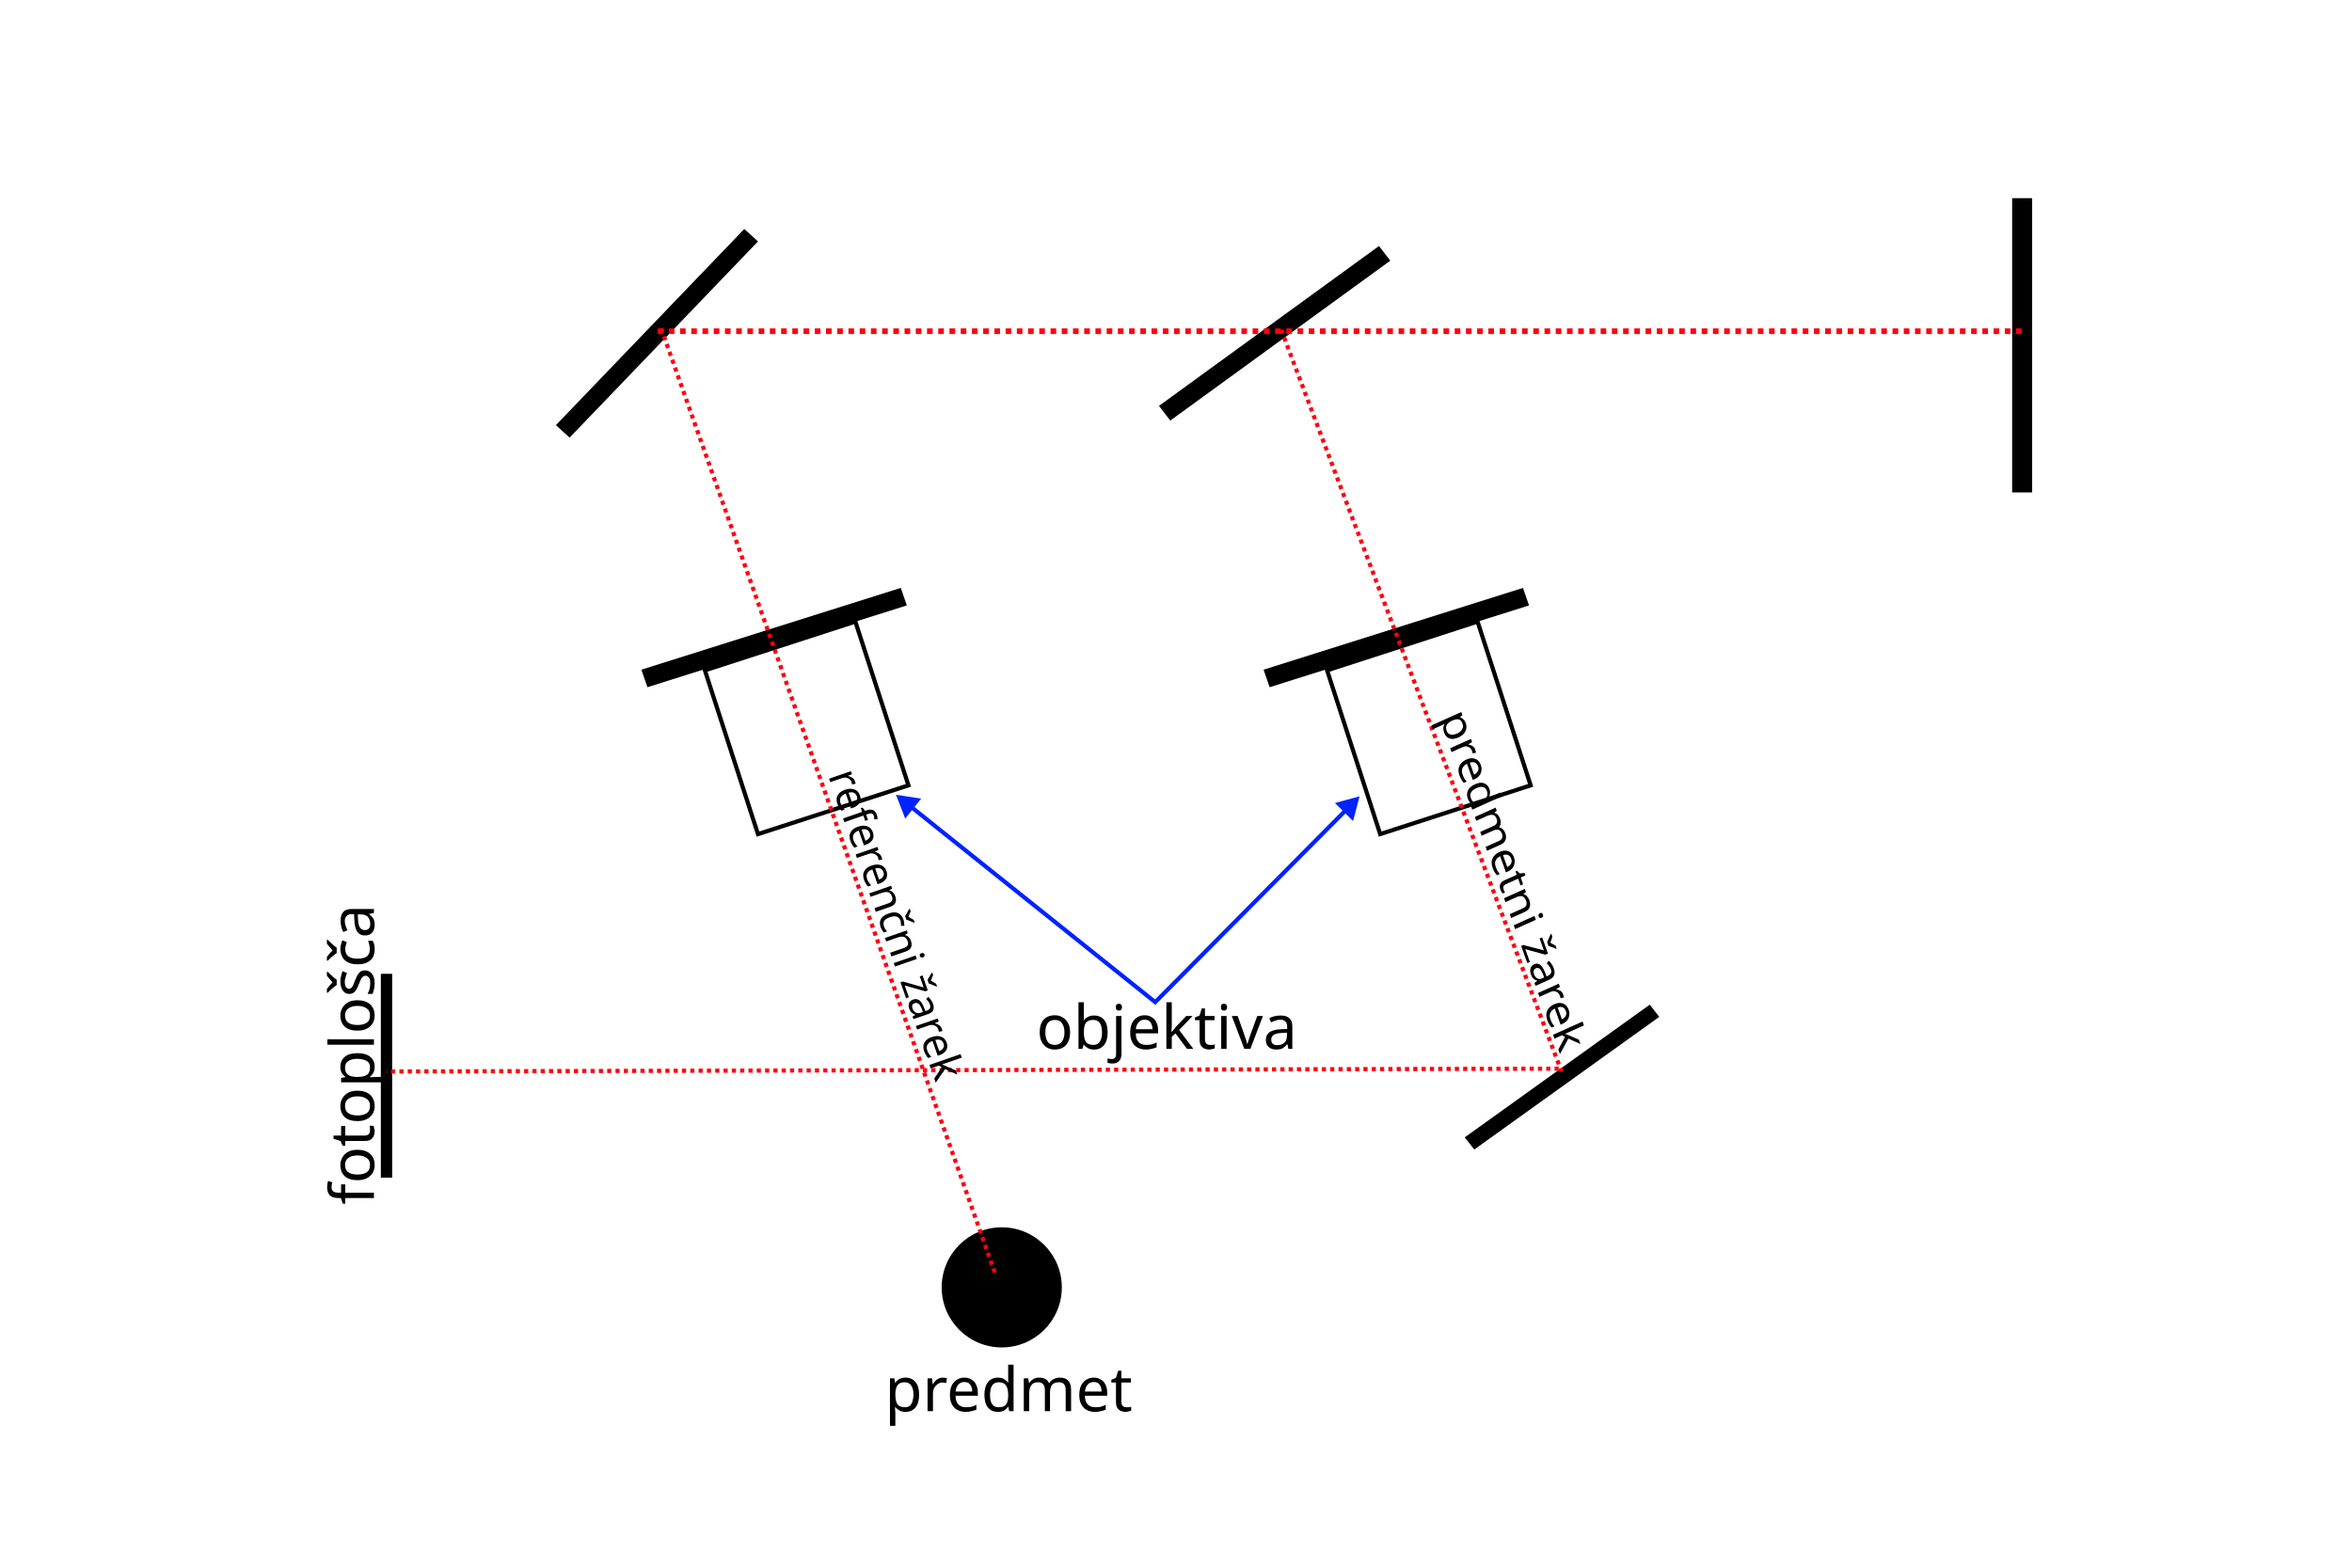
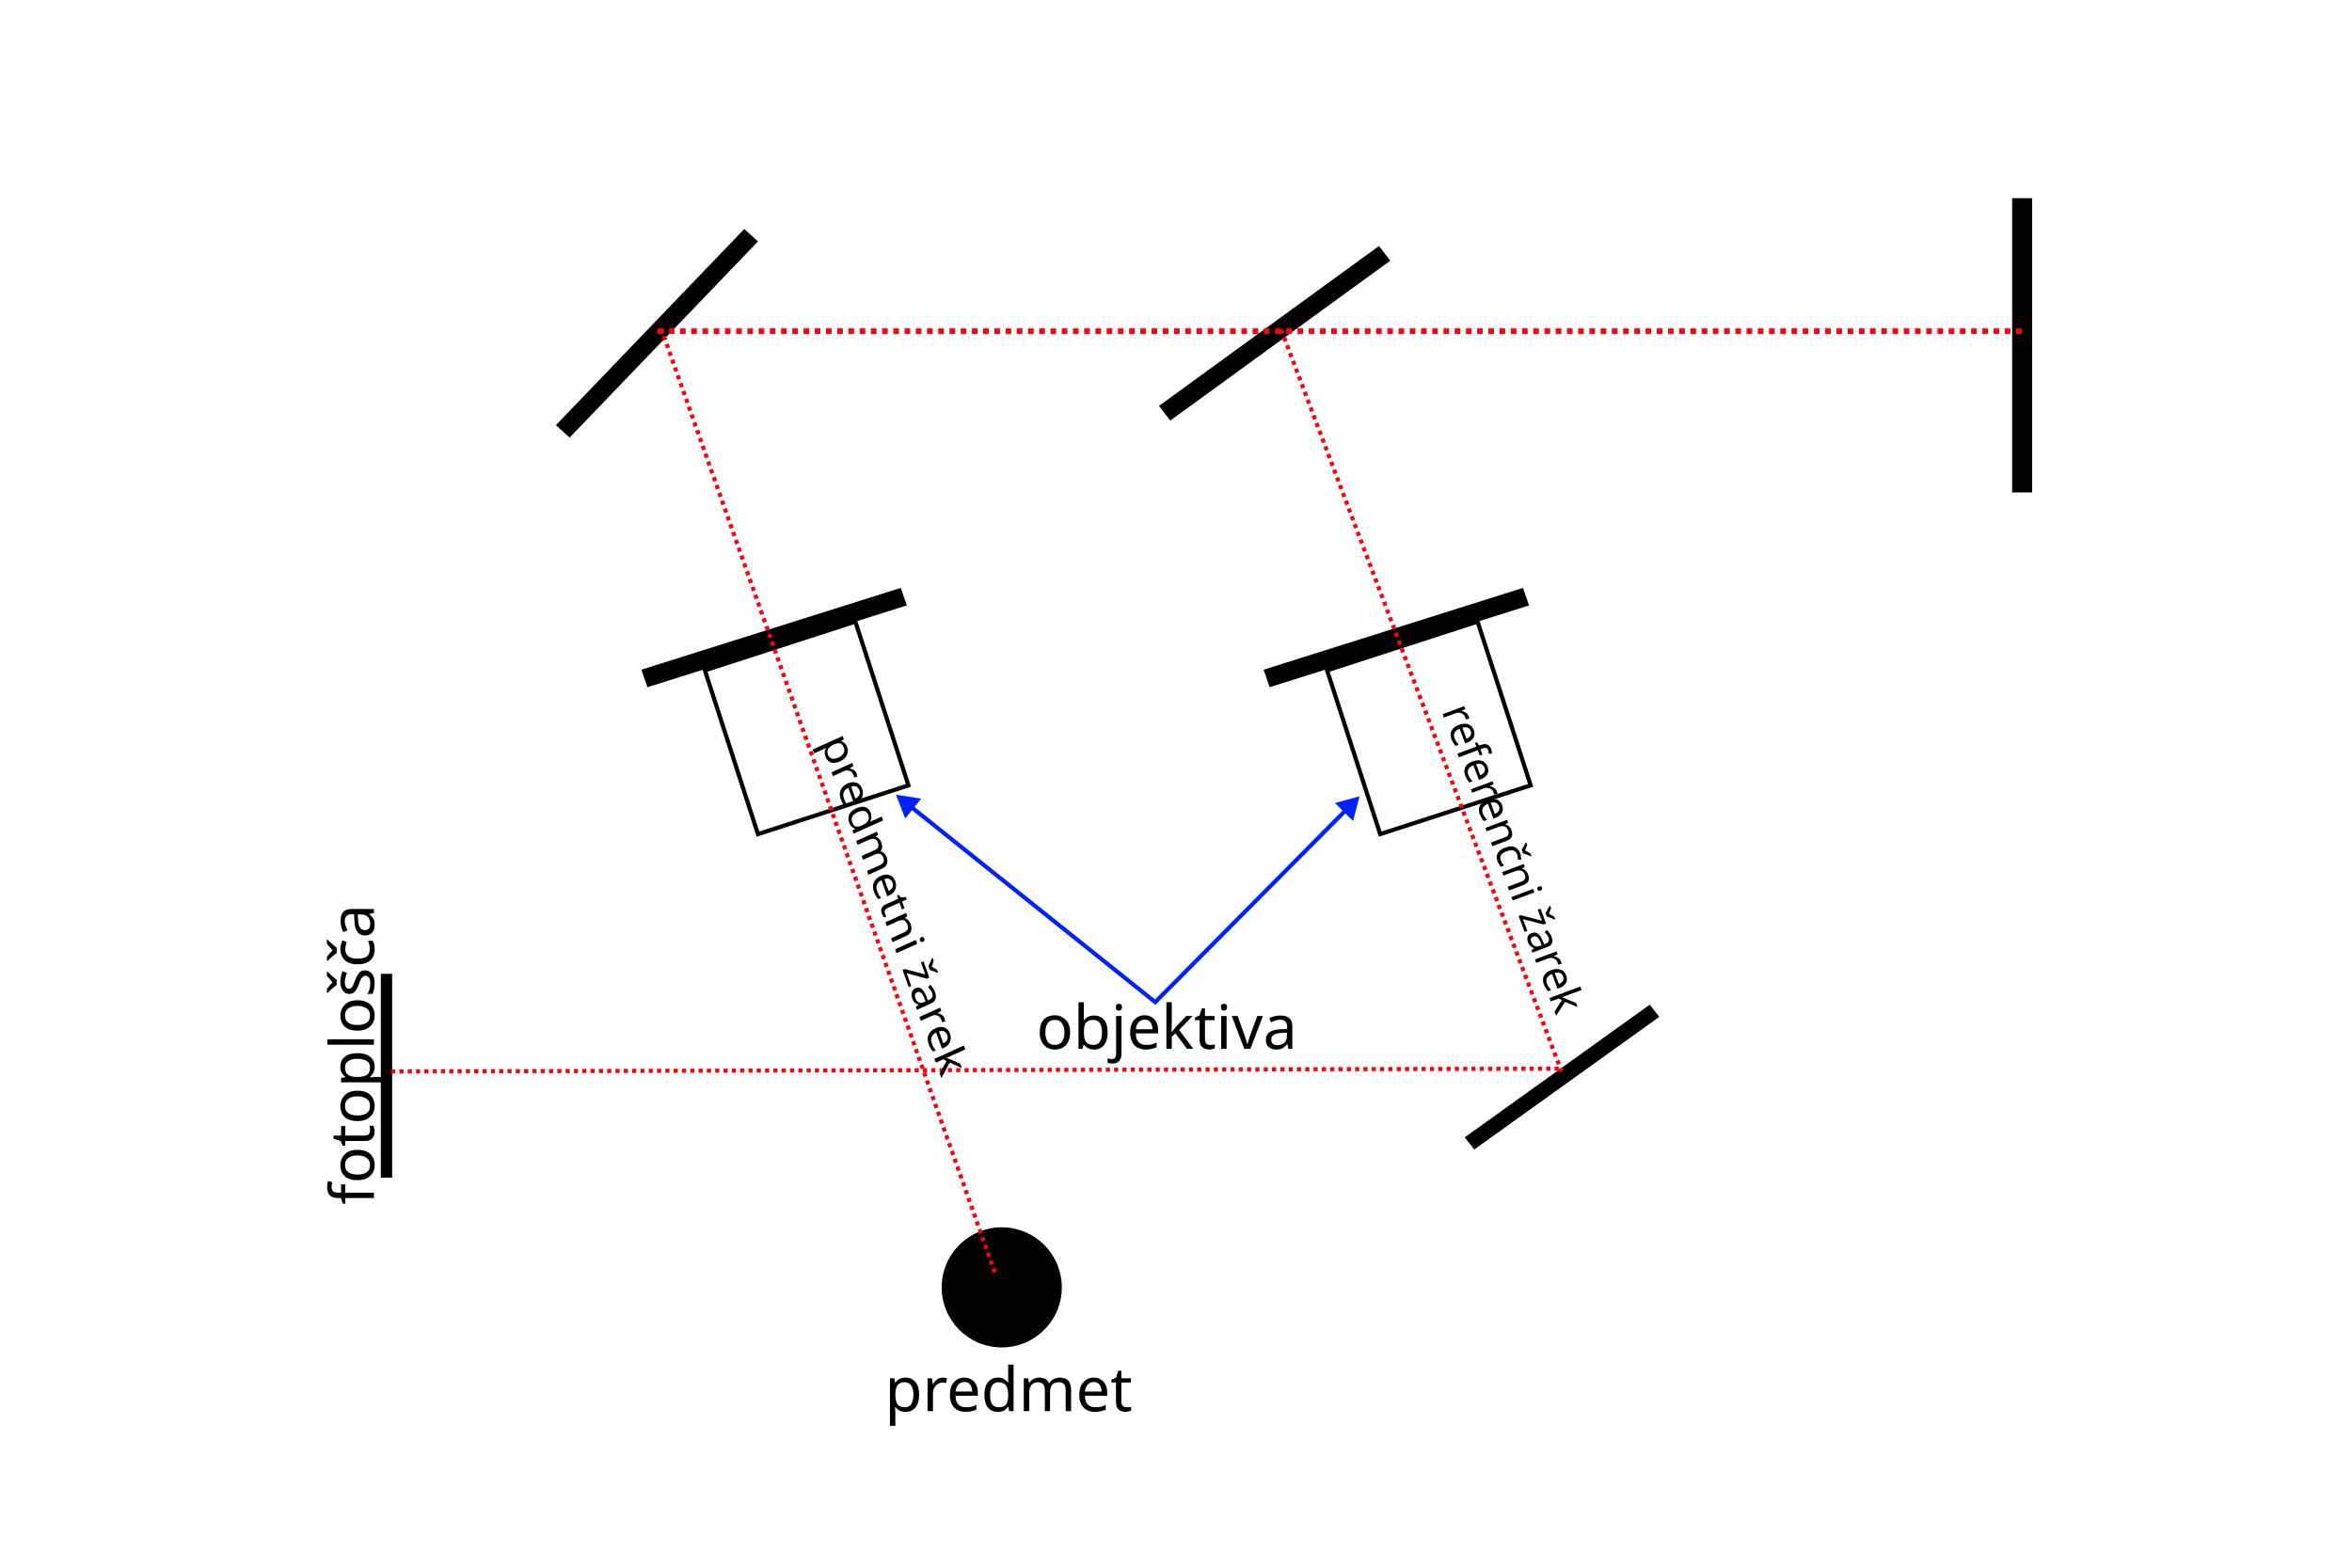
<svg xmlns="http://www.w3.org/2000/svg" width="150mm" height="100mm" viewBox="0 0 150 100" version="1.1" id="svg1">
  <defs id="defs1">
    <marker style="overflow:visible" id="marker25" refX="0" refY="0" orient="auto-start-reverse" markerWidth="1" markerHeight="1" viewBox="0 0 1 1" preserveAspectRatio="xMidYMid">
      <path transform="scale(0.5)" style="fill:context-stroke;fill-rule:evenodd;stroke:context-stroke;stroke-width:1pt" d="M 5.77,0 -2.88,5 V -5 Z" id="path25" />
    </marker>
    <marker style="overflow:visible" id="Triangle" refX="0" refY="0" orient="auto-start-reverse" markerWidth="1" markerHeight="1" viewBox="0 0 1 1" preserveAspectRatio="xMidYMid">
      <path transform="scale(0.5)" style="fill:context-stroke;fill-rule:evenodd;stroke:context-stroke;stroke-width:1pt" d="M 5.77,0 -2.88,5 V -5 Z" id="path135" />
    </marker>
    <linearGradient id="swatch4">
      <stop style="stop-color:#000000;stop-opacity:0;" offset="0" id="stop4" />
    </linearGradient>
  </defs>
  <g id="layer1">
    <rect style="fill:#000000;fill-opacity:1;fill-rule:evenodd;stroke-width:0.265" id="rect5" width="1.277" height="18.77" x="128.325" y="12.641" />
    <rect style="fill:#000000;fill-opacity:1;fill-rule:evenodd;stroke-width:0.245" id="rect6" width="1.182" height="17.347" x="64.424" y="42.828" transform="matrix(0.6095593,0.7927405,0.8089005,-0.5879455,0,0)" />
    <rect style="fill:#000000;fill-opacity:1;fill-rule:evenodd;stroke-width:0.245" id="rect7" width="1.182" height="17.347" x="44.372" y="3.795" transform="matrix(0.7397674,0.6728627,0.69258,-0.7213411,0,0)" />
    <rect style="fill:#000000;fill-opacity:1;fill-rule:evenodd;stroke-width:0.245" id="rect10" width="1.182" height="17.347" x="53.062" y="24.73" transform="matrix(0.3263851,0.9452369,0.9537001,-0.3007594,0,0)" />
    <rect style="fill:none;fill-opacity:1;fill-rule:evenodd;stroke:#000000;stroke-width:0.265;stroke-opacity:1" id="rect11" width="10.087" height="10.981" x="29.578" y="54.539" transform="rotate(-17.96084)" />
    <circle style="fill:#000000;fill-opacity:1;stroke:none;stroke-width:0.1;stroke-dasharray:none;stroke-opacity:1" id="path11" cx="63.887" cy="82.119" r="3.831" />
    <rect style="fill:#000000;fill-opacity:1;fill-rule:evenodd;stroke-width:0.245" id="rect15" width="1.182" height="17.347" x="65.001" y="62.252" transform="matrix(0.3263851,0.9452369,0.9537001,-0.3007594,0,0)" />
    <rect style="fill:none;fill-opacity:1;fill-rule:evenodd;stroke:#000000;stroke-width:0.265;stroke-opacity:1" id="rect16" width="10.087" height="10.981" x="67.326" y="66.775" transform="rotate(-17.96084)" />
    <rect style="fill:#000000;fill-rule:evenodd;stroke-width:0.265;fill-opacity:1" id="rect17" width="0.722" height="13.002" x="24.288" y="62.118" />
    <rect style="fill:#000000;fill-opacity:1;fill-rule:evenodd;stroke-width:0.204" id="rect18" width="0.986" height="14.521" x="113.487" y="29.115" transform="matrix(0.6146617,0.7887908,0.8126041,-0.5828161,0,0)" />
    <text xml:space="preserve" style="font-size:3.902px;font-family:BaskervilleF;-inkscape-font-specification:'BaskervilleF, Normal';font-variant-position:sub;text-align:start;writing-mode:lr-tb;direction:ltr;text-anchor:start;fill:#000000;fill-opacity:1;stroke:none;stroke-width:0.3;stroke-dasharray:0.3, 0.3;stroke-dashoffset:0;stroke-opacity:1" x="-76.845" y="23.849" id="text19" transform="rotate(-90)">
      <tspan id="tspan19" style="fill:#000000;fill-opacity:1;stroke:none;stroke-width:0.3" x="-76.845" y="23.849">fotoplošča</tspan>
    </text>
    <text xml:space="preserve" style="font-size:3.902px;font-family:BaskervilleF;-inkscape-font-specification:'BaskervilleF, Normal';font-variant-position:sub;text-align:start;writing-mode:lr-tb;direction:ltr;text-anchor:start;fill:#000000;fill-opacity:1;stroke:none;stroke-width:0.3;stroke-dasharray:0.3, 0.3;stroke-dashoffset:0;stroke-opacity:1" x="56.43" y="90.017" id="text20">
      <tspan id="tspan20" style="stroke-width:0.3" x="56.43" y="90.017">predmet</tspan>
    </text>
    <path style="fill:#000000;fill-opacity:1;stroke:#ff000d;stroke-width:0.358;stroke-dasharray:0.358, 0.358;stroke-dashoffset:0;stroke-opacity:1;marker-mid:" d="M 128.932,21.127 H 41.894" id="path20" />
    <path style="fill:#000000;fill-opacity:1;stroke:#ff000d;stroke-width:0.265;stroke-dasharray:0.265, 0.265;stroke-dashoffset:0;stroke-opacity:1" d="M 81.711,21.037 99.588,68.348" id="path21" />
    <path style="fill:#000000;fill-opacity:1;stroke:#ff000d;stroke-width:0.265;stroke-dasharray:0.265, 0.265;stroke-dashoffset:0;stroke-opacity:1" d="m 42.165,20.947 21.308,60.313" id="path22" />
    <path style="fill:#000000;fill-opacity:1;stroke:#ff000d;stroke-width:0.265;stroke-dasharray:0.265, 0.265;stroke-dashoffset:0;stroke-opacity:1" d="M 99.407,68.168 24.649,68.348" id="path23" />
    <path style="fill:none;fill-opacity:1;stroke:#0022ff;stroke-width:0.265;stroke-dasharray:none;stroke-dashoffset:0;stroke-opacity:1;marker-start:url(#Triangle);marker-end:url(#marker25)" d="M 57.875,51.284 73.675,63.924 86.045,51.464" id="path24" />
    <text xml:space="preserve" style="font-size:3.902px;font-family:BaskervilleF;-inkscape-font-specification:'BaskervilleF, Normal';font-variant-position:sub;text-align:start;writing-mode:lr-tb;direction:ltr;text-anchor:start;fill:#000000;fill-opacity:1;stroke:none;stroke-width:0.265;stroke-dasharray:none;stroke-dashoffset:0;stroke-opacity:1" x="66.091" y="66.904" id="text25">
      <tspan id="tspan25" style="fill:#000000;fill-opacity:1;stroke:none;stroke-width:0.265" x="66.091" y="66.904">objektiva</tspan>
    </text>
-     <text xml:space="preserve" style="font-size:2.827px;font-family:BaskervilleF;-inkscape-font-specification:'BaskervilleF, Normal';font-variant-position:sub;text-align:start;writing-mode:lr-tb;direction:ltr;text-anchor:start;fill:#000000;fill-opacity:1;stroke:none;stroke-width:0.192;stroke-dasharray:none;stroke-dashoffset:0;stroke-opacity:1" x="76.008" y="-74.326" id="text26" transform="matrix(0.3539007,0.986251,-0.873059,0.3926092,0,0)">
-       <tspan id="tspan26" style="stroke-width:0.192;stroke-dasharray:none" x="76.008" y="-74.326">predmetni žarek</tspan>
+     <text xml:space="preserve" style="font-size:2.827px;font-family:BaskervilleF;-inkscape-font-specification:'BaskervilleF, Normal';font-variant-position:sub;text-align:start;writing-mode:lr-tb;direction:ltr;text-anchor:start;fill:#000000;fill-opacity:1;stroke:none;stroke-width:0.192;stroke-dasharray:none;stroke-dashoffset:0;stroke-opacity:1" x="61.855" y="-34.871" id="text26" transform="matrix(0.3539007,0.986251,-0.873059,0.3926092,0,0)">
+       <tspan id="tspan26" style="stroke-width:0.192;stroke-dasharray:none" x="61.855" y="-34.871">predmetni žarek</tspan>
    </text>
-     <text xml:space="preserve" style="font-size:2.752px;font-family:BaskervilleF;-inkscape-font-specification:'BaskervilleF, Normal';font-variant-position:sub;text-align:start;writing-mode:lr-tb;direction:ltr;text-anchor:start;fill:#000000;fill-opacity:1;stroke:none;stroke-width:0.187;stroke-dasharray:none;stroke-dashoffset:0;stroke-opacity:1" x="64.159" y="-33.392" id="text27" transform="matrix(0.3302348,0.9417202,-0.9466905,0.328501,0,0)">
-       <tspan id="tspan27" style="stroke-width:0.187" x="64.159" y="-33.392">referenčni žarek</tspan>
+     <text xml:space="preserve" style="font-size:2.752px;font-family:BaskervilleF;-inkscape-font-specification:'BaskervilleF, Normal';font-variant-position:sub;text-align:start;writing-mode:lr-tb;direction:ltr;text-anchor:start;fill:#000000;fill-opacity:1;stroke:none;stroke-width:0.187;stroke-dasharray:none;stroke-dashoffset:0;stroke-opacity:1" x="74.741" y="-69.908" id="text27" transform="matrix(0.3516317,0.9339417,-0.9389502,0.3500118,0,0)">
+       <tspan id="tspan27" style="stroke-width:0.187" x="74.741" y="-69.908">referenčni žarek</tspan>
    </text>
    <text xml:space="preserve" style="font-size:3.902px;font-family:BaskervilleF;-inkscape-font-specification:'BaskervilleF, Normal';font-variant-position:sub;text-align:start;writing-mode:lr-tb;direction:ltr;text-anchor:start;fill:#000000;fill-opacity:1;stroke:none;stroke-width:0.265;stroke-dasharray:none;stroke-dashoffset:0;stroke-opacity:1" x="120.716" y="32.233" id="text29">
      <tspan id="tspan29" style="stroke-width:0.265" x="120.716" y="32.233" />
    </text>
  </g>
</svg>
